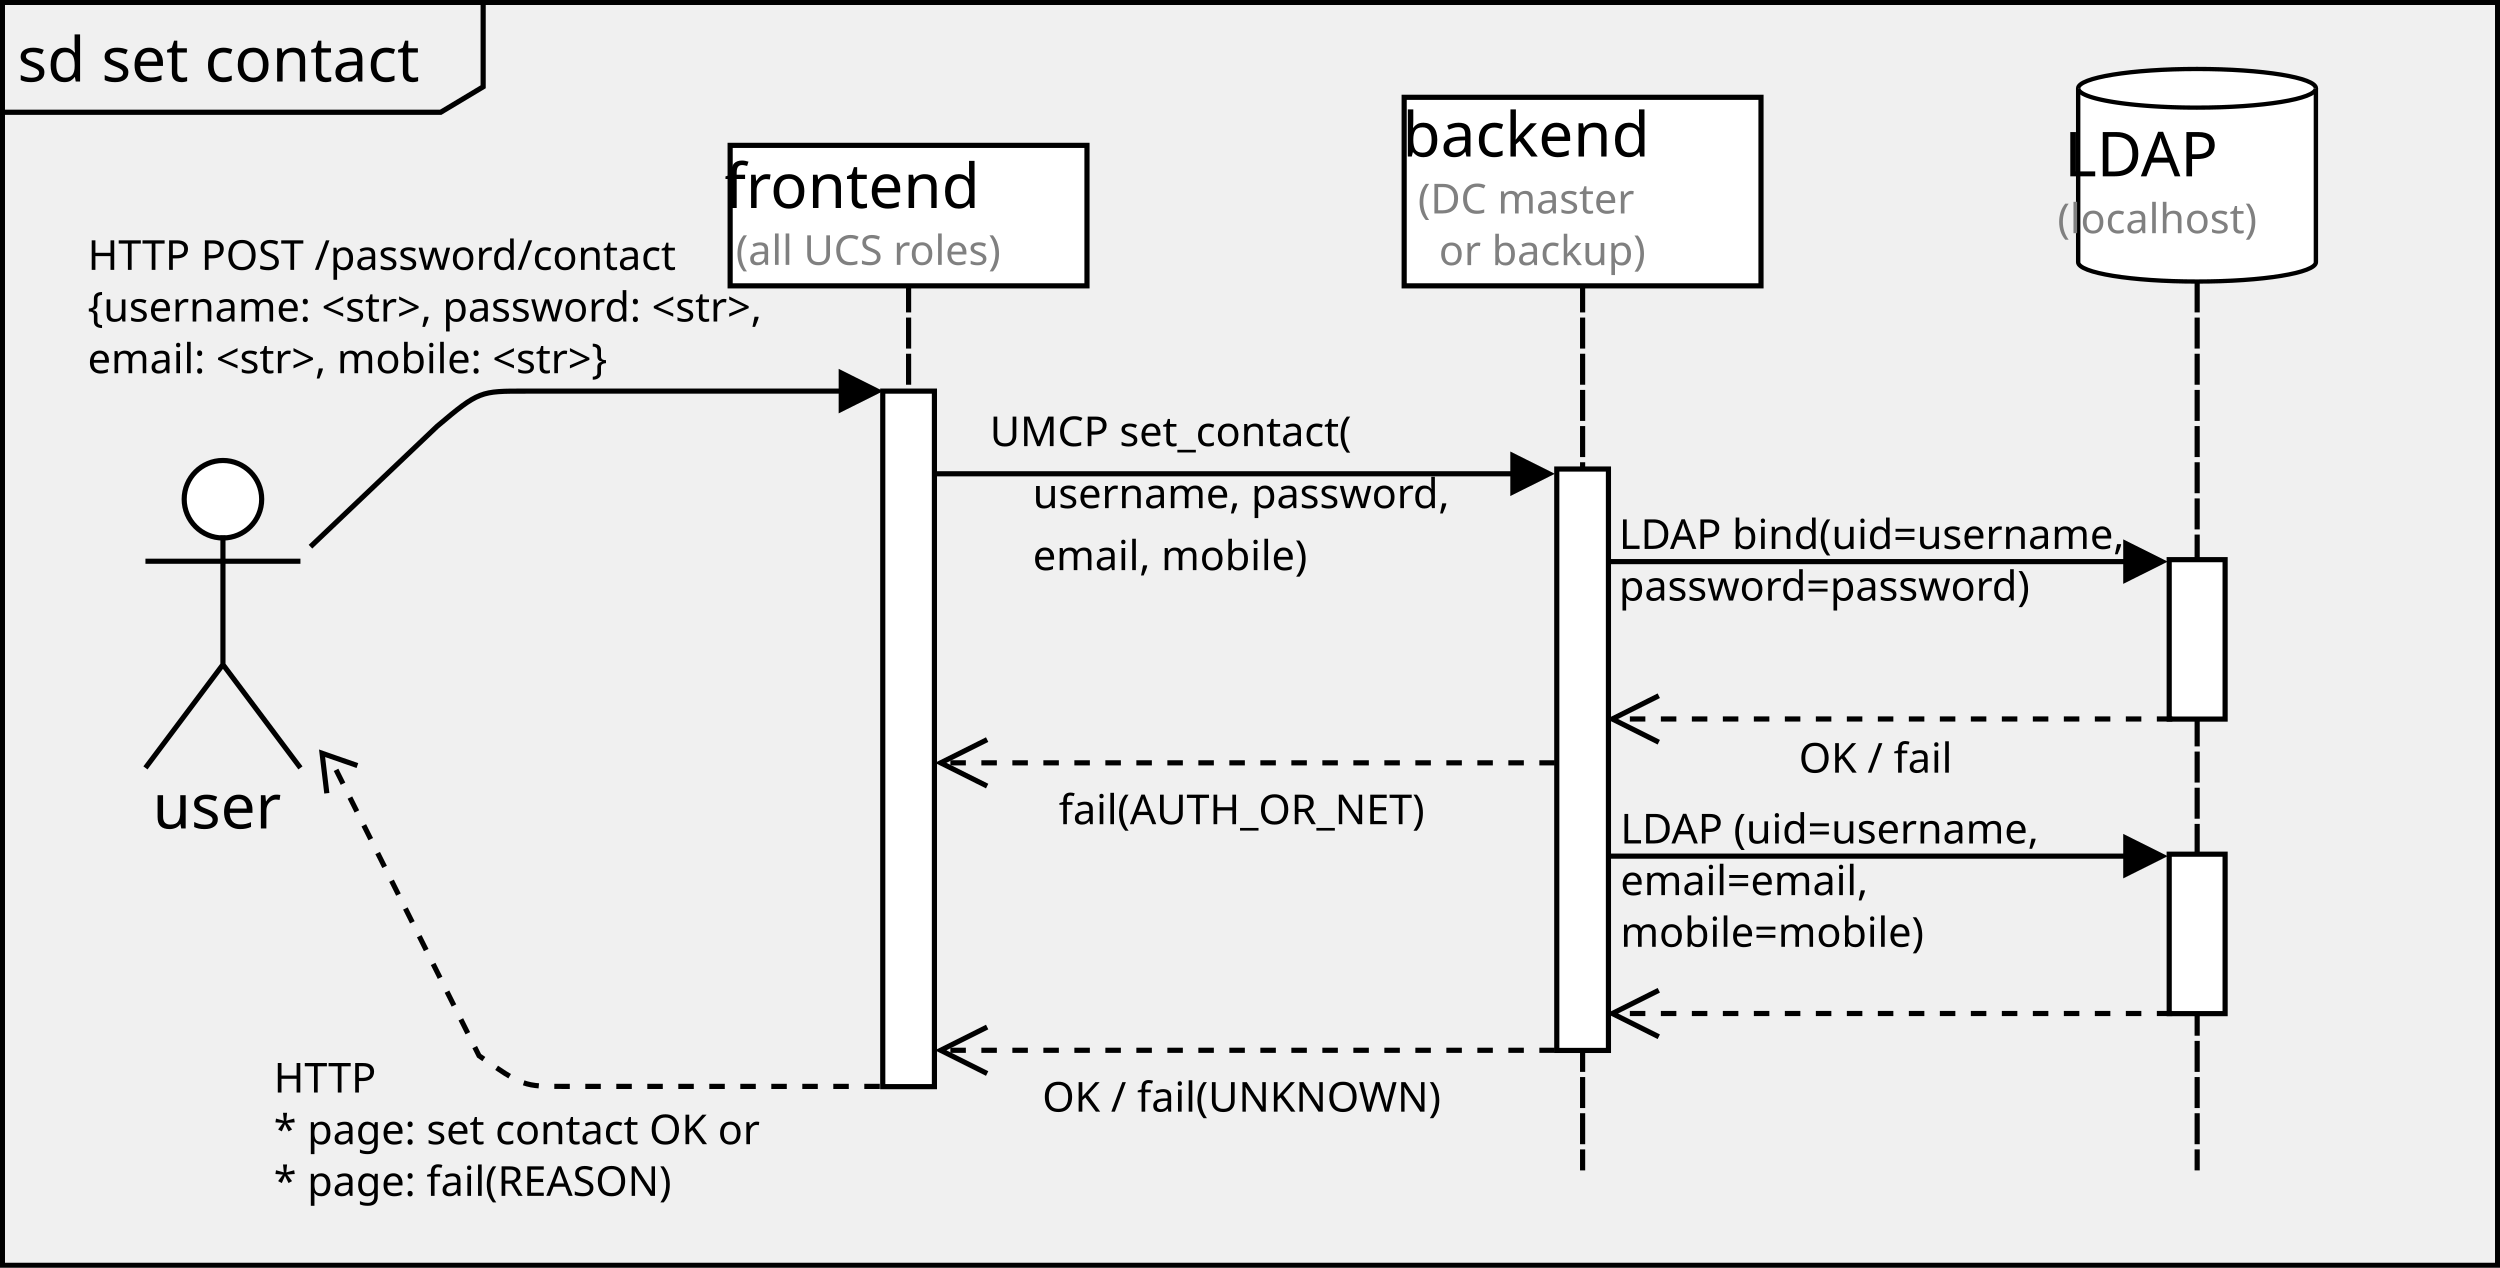
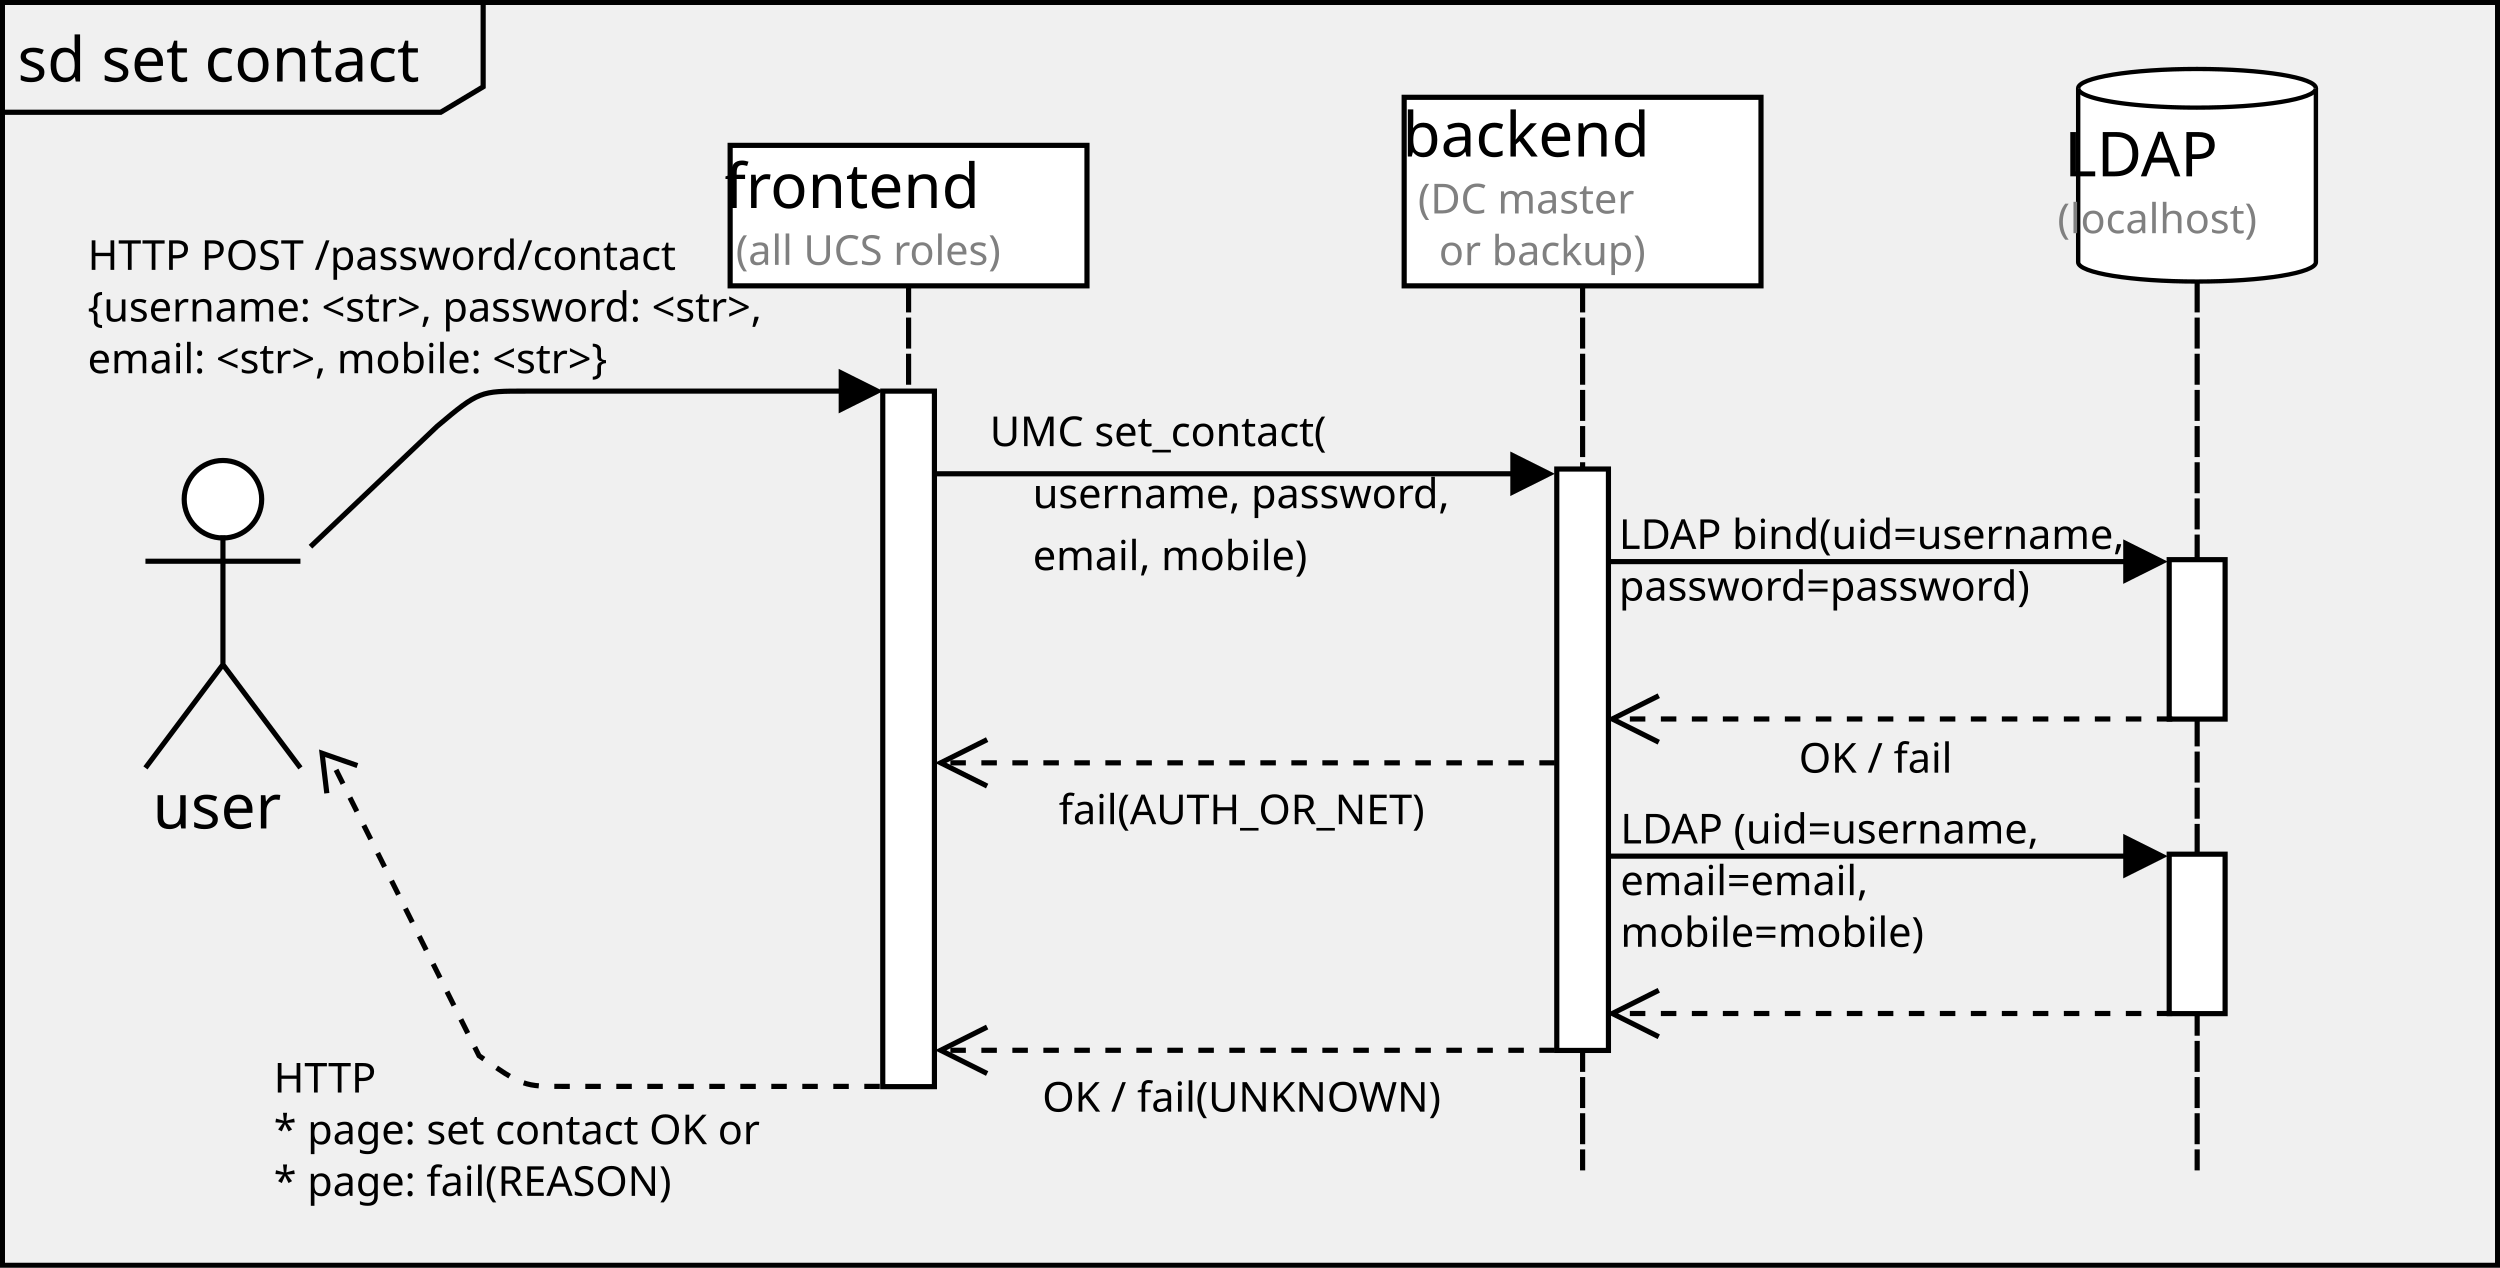
<svg xmlns="http://www.w3.org/2000/svg" width="483.885" height="245.377" version="1.1" content="%3Cmxfile%20userAgent%3D%22Mozilla%2F5.0%20(X11%3B%20Linux%20x86_64)%20AppleWebKit%2F537.36%20(KHTML%2C%20like%20Gecko)%20Chrome%2F47.0.251.0%20Safari%2F537.36%22%20type%3D%22device%22%3E%3Cdiagram%3E7Vrtb6M4E%2F9rIt1zUiMIzdvHpOnTPWlXqtSt9u5T5AQnoAXMgdNN76%2FfMXjA2JBXru3qyIeEjD3jwfP280DPuQv3DwmJvS%2FMpUFvYLn7nrPoDQb21LHgR1Bec8pwOs4J28R35aSS8OT%2FQyVR8m13vkvTykTOWMD9uEpcsyiia16hbVhQXSImWxRfEp7WJDCp33yXezl1MhiV9E%2FU33q4jD2a5iMpf0UZLt2QXcBvMhKMieGQoKzsrpx72LGEMRAjrsL9HQ3EruGG5Lf%2B%2F4bRQsmERlKRwwxSiRcS7KSOszVniaF56pFYXO7CIJ%2FgzF9own3Yn89kRYNHlvrcZxFMWTHOWahMmAX%2BVgxwFgPV42EAf2y4lGvDNIo%2BYeqfkaTyD5SFlCevMAUZpCtID7LRpX6UJkKSp1hnJGlEOsq2EFzuFVzI7arfOml4Zes2CYs4jVygPv%2FRG4wCWG3u%2Bi9wuRWXv5FMwPPdE3wnLKDp%2F3AWLKZMrOFF0gpsU6V0rB3rEVYtmJUQjJkf8SwIhvPecCEoNPEhFiiE%2BIIl3GNbFpHgsaS2Era31bjFeFTCFiNbDdsilq%2BJW1ljlLj99PXrI1CAMaEp5Yf2S89pRbKDsJ8lCfshaAFbf89IoNmfQLDwz1%2F4Z%2B9zMSAkiuuM3ne0jxxUtj5jztWjrlauOEm2oLuamgx7wF2xXbKWjFnubzTRjdW%2FHY0lmzQTSkloQLj%2FUlWgziZS%2BqPwslK0Znz8iwJyHSVPaVfYXiL0w2nSdRtXmdS6WOkkuTyNF%2BtIVSO22aBfqE5WbNpJfjdp8Dsjrn%2BXcGKJY2lMoopHjv7eCYAwD%2FyI3mCAzGCK3YclcBTlpeCbSxoSX2gjanuRJHLBF6adK7Uq7jJTLw3BkrlyJBQwIVql4uejKRuxJaBJTgBNioShK1tDOkv%2F6xIPiykMzV2SelQ4XZZeIgTOEzUl5UMyJRV%2FTkw1ahJpTjVqQjqcaqy%2BNRrdVoGcBM9XZpqxBg9tqS5KyHU0Uo0hR69XDlanlnMW1kHMt9OTklaraco2jwQlrjXiK6XJiw%2B%2BcGo8qhC4PlKujFQDVr9n2jiI0DrFOsU6xTrF3kKxX%2FCIqNdurMBHjoiO1cIR0XaMGvjt6aGupQPoYZkdGpewiMdcqO2nVsId1M6IhLSxB9TOKbQBw51giCuxlz2sP%2BMfgUyGHN0RdDkNGO4S6CMxqGL2CyLb6Q%2FifU1wj%2Bf5GSybtYI%2BdW8AGh2M78wdrlk0ZCtf8BZLjoWUD3T0sPqTCTjQWcePt3ddxOFnnxt03zUENQTBJc5r9rVWZP29Jdi%2BgPXhUUUqjKM1EQ5zZoxCkV3cNbs71l8WjjgYue8BR8zW4fOXu7rW4ceHIw1N8b4NN9nUGC%2FH9ApxTtlQ%2B1GYLI90yPNeSOvlxZEPZdGXsFP9LxQF2UZTEc0hHKIY%2FCNBB%2BkVVn9Y8Ysmr3g33KA%2FczgVq5oeMh0eFtSei6Av1oBexcifF7Mi3xzPJRDrJPBYyruS37H%2BF9HCsOER51ugBdRWCWg1eis1P%2BM5WvlNy9wPepNRb5ql2T2fcS5OBXGaLonrAv5I4a2sD9rUwEfQ%2BotDh3a%2B6Sn2ERGnNjh0ZzEEtdfhqHnfCx8MS8tVTneK5WKPRXBetKJduDr3DBhlrO%2BMHSrIYewgkmgPOzR41gDfobjcs4oafS6M0D3LEHQxjBDvyhQvKebTy3c8nfuf%3C%2Fdiagram%3E%3C%2Fmxfile%3E" id="svg2985">
  <defs id="defs2987" />
  <path style="fill:none;stroke:#000000;stroke-width:1;stroke-linecap:butt;stroke-linejoin:miter;stroke-miterlimit:4;stroke-opacity:1;stroke-dasharray:6, 1;stroke-dashoffset:0" d="m 425.269,40.469 0,186.066" id="path4090" />
  <rect style="fill:none;stroke:#000000;stroke-width:0.967;stroke-miterlimit:4;stroke-opacity:1;stroke-dasharray:none;stroke-dashoffset:0" id="rect4211" width="482.919" height="244.41" x="0.483" y="0.483" />
  <text xml:space="preserve" style="font-size:8px;font-style:normal;font-variant:normal;font-weight:normal;font-stretch:normal;text-align:start;line-height:125%;letter-spacing:0px;word-spacing:0px;writing-mode:lr-tb;text-anchor:start;fill:#000000;fill-opacity:1;stroke:none;font-family:Sans;-inkscape-font-specification:Sans" x="313.354" y="106.246" id="text4100">
    <tspan id="tspan4102" x="313.354" y="106.246">LDAP bind(uid=username,</tspan>
    <tspan x="313.354" y="116.246" id="tspan4104">password=password)</tspan>
  </text>
  <path style="fill:none;stroke:#000000;stroke-width:1;stroke-linecap:butt;stroke-linejoin:miter;stroke-miterlimit:4;stroke-opacity:1;stroke-dasharray:6, 1;stroke-dashoffset:0" d="m 175.861,40.469 0,41.298" id="path4056" />
  <path id="path4078" d="m 306.32,40.469 0,186.066" style="fill:none;stroke:#000000;stroke-width:1;stroke-linecap:butt;stroke-linejoin:miter;stroke-miterlimit:4;stroke-opacity:1;stroke-dasharray:6, 1;stroke-dashoffset:0" />
  <g id="g4273" transform="translate(4,6)">
    <text id="text4257" y="154.353" x="25.545" style="font-size:12px;font-style:normal;font-variant:normal;font-weight:normal;font-stretch:normal;text-align:start;line-height:125%;letter-spacing:0px;word-spacing:0px;writing-mode:lr-tb;text-anchor:start;fill:#000000;fill-opacity:1;stroke:none;font-family:Sans;-inkscape-font-specification:Sans" xml:space="preserve">
      <tspan y="154.353" x="25.545" id="tspan4259">user</tspan>
    </text>
    <g transform="translate(-1.349123,-32.87197)" id="g4106">
      <ellipse style="fill:#ffffff;stroke:#000000" d="m 47.5,123 c 0,4.142 -3.358,7.5 -7.5,7.5 -4.142,0 -7.5,-3.358 -7.5,-7.5 0,-4.142 3.358,-7.5 7.5,-7.5 4.142,0 7.5,3.358 7.5,7.5 z" id="ellipse2991" pointer-events="none" ry="7.5" rx="7.5" cy="123" cx="40" transform="translate(0.5,0.5)" />
      <path style="fill:none;stroke:#000000;stroke-miterlimit:10" id="path2993" pointer-events="none" stroke-miterlimit="10" d="m 40.5,130.5 0,25 m 0,-20 -15,0 m 15,0 15,0 m -15,20 -15,20 m 15,-20 15,20" />
    </g>
  </g>
  <rect style="fill:#ffffff;stroke:#000000" id="rect3003" pointer-events="none" height="134.622" width="10" y="75.702" x="170.861" />
  <g id="g4048" transform="translate(15.44638,30.20193)">
    <path d="M 44.647,75.616 69.153,52.314 C 77.286,45.446 77.515,45.5 86.314,45.5 l 61.066,0" stroke-miterlimit="10" pointer-events="none" id="path3013" style="fill:none;stroke:#000000;stroke-miterlimit:10" />
    <path d="m 154.38,45.5 -7,3.5 0,-7 z" stroke-miterlimit="10" pointer-events="none" id="path3015" style="fill:#000000;stroke:#000000;stroke-miterlimit:10" />
  </g>
  <g id="g4052" transform="translate(15.44638,-98.06474)">
    <path d="m 154.841,308.34 -61.341,0 c -7.442,0 -7.746,0.025 -16.224,-5.934 L 48.242,244.357" stroke-miterlimit="10" pointer-events="none" id="path3025" style="fill:none;stroke:#000000;stroke-miterlimit:10;stroke-dasharray:3, 3" />
    <path d="m 53.73,246.245 -6.836,-2.383 0.917,7.744" stroke-miterlimit="10" pointer-events="none" id="path3027" style="fill:none;stroke:#000000;stroke-miterlimit:10" />
  </g>
  <rect style="fill:#ffffff;stroke:#000000" id="rect3037" pointer-events="none" height="112.533" width="10" y="90.783" x="301.32" />
  <g id="g4044" transform="translate(15.44638,46.20193)">
    <path d="m 165.5,45.5 111.88,0" stroke-miterlimit="10" pointer-events="none" id="path3047" style="fill:none;stroke:#000000;stroke-miterlimit:10" />
    <path d="m 284.38,45.5 -7,3.5 0,-7 z" stroke-miterlimit="10" pointer-events="none" id="path3049" style="fill:#000000;stroke:#000000;stroke-miterlimit:10" />
  </g>
  <g id="g4032" transform="translate(15.44638,-72.21289)">
    <path d="m 285.5,275.5 -117.76,0" stroke-miterlimit="10" pointer-events="none" id="path3059" style="fill:none;stroke:#000000;stroke-miterlimit:10;stroke-dasharray:3, 3" />
    <path d="m 175.62,271 -9,4.5 9,4.5" stroke-miterlimit="10" pointer-events="none" id="path3061" style="fill:none;stroke:#000000;stroke-miterlimit:10" />
  </g>
  <rect style="fill:#ffffff;stroke:#000000" id="rect3071" pointer-events="none" height="30.859" width="10.822" y="108.324" x="419.857" />
  <g id="g4040" transform="translate(14.07601,48.20193)">
    <path d="m 297.419,60.5 99.961,0" stroke-miterlimit="10" pointer-events="none" id="path3081" style="fill:none;stroke:#000000;stroke-miterlimit:10" />
    <path d="m 404.38,60.5 -7,3.5 0,-7 z" stroke-miterlimit="10" pointer-events="none" id="path3083" style="fill:#000000;stroke:#000000;stroke-miterlimit:10" />
  </g>
  <g id="g4036" transform="translate(15.44638,-106.3388)">
    <path d="M 405.019,245.5 297.74,245.5" stroke-miterlimit="10" pointer-events="none" id="path3093" style="fill:none;stroke:#000000;stroke-miterlimit:10;stroke-dasharray:3, 3" />
    <path d="m 305.62,241 -9,4.5 9,4.5" stroke-miterlimit="10" pointer-events="none" id="path3095" style="fill:none;stroke:#000000;stroke-miterlimit:10" />
  </g>
  <text xml:space="preserve" style="font-size:8px;font-style:normal;font-variant:normal;font-weight:normal;font-stretch:normal;text-align:start;line-height:125%;letter-spacing:0px;word-spacing:0px;writing-mode:lr-tb;text-anchor:start;fill:#000000;fill-opacity:1;stroke:none;font-family:Sans;-inkscape-font-specification:Sans" x="16.969" y="52.231" id="text4028">
    <tspan id="tspan4030" x="16.969" y="52.231">HTTP POST /password/contact</tspan>
    <tspan x="16.969" y="62.231" id="tspan4301">{username: &lt;str&gt;, password: &lt;str&gt;,</tspan>
    <tspan x="16.969" y="72.231" id="tspan3055">email: &lt;str&gt;, mobile: &lt;str&gt;}</tspan>
  </text>
  <text id="text4130" y="149.55" x="348.172" style="font-size:8px;font-style:normal;font-variant:normal;font-weight:normal;font-stretch:normal;text-align:start;line-height:125%;letter-spacing:0px;word-spacing:0px;writing-mode:lr-tb;text-anchor:start;fill:#000000;fill-opacity:1;stroke:none;font-family:Sans;-inkscape-font-specification:Sans" xml:space="preserve">
    <tspan id="tspan3092" x="348.172" y="149.55">OK / fail</tspan>
  </text>
  <text xml:space="preserve" style="font-size:8px;font-style:normal;font-variant:normal;font-weight:normal;font-stretch:normal;text-align:start;line-height:150%;letter-spacing:0px;word-spacing:0px;writing-mode:lr-tb;text-anchor:start;fill:#000000;fill-opacity:1;stroke:none;font-family:Sans;-inkscape-font-specification:Sans" x="191.591" y="86.349" id="text4100-5">
-     <tspan id="tspan3061" x="191.591" y="86.349">UMCP set_contact(</tspan>
+     <tspan id="tspan3061" x="191.591" y="86.349">UMC set_contact(</tspan>
    <tspan id="tspan3063" x="191.591" y="98.349">    username, password,</tspan>
    <tspan id="tspan3065" x="191.591" y="110.349">    email, mobile)</tspan>
  </text>
  <text id="text4166" y="215.164" x="243.445" style="font-size:8px;font-style:normal;font-variant:normal;font-weight:normal;font-stretch:normal;text-align:center;line-height:125%;letter-spacing:0px;word-spacing:0px;writing-mode:lr-tb;text-anchor:middle;fill:#000000;fill-opacity:1;stroke:none;font-family:Sans;-inkscape-font-specification:Sans" xml:space="preserve">
    <tspan y="215.164" x="243.445" id="tspan4727">OK / fail(UNKNOWN)</tspan>
  </text>
  <text id="text4199" y="211.469" x="52.986" style="font-size:8px;font-style:normal;font-variant:normal;font-weight:normal;font-stretch:normal;text-align:start;line-height:125%;letter-spacing:0px;word-spacing:0px;writing-mode:lr-tb;text-anchor:start;fill:#000000;fill-opacity:1;stroke:none;font-family:Sans;-inkscape-font-specification:Sans" xml:space="preserve">
    <tspan y="211.469" x="52.986" id="tspan4201">HTTP</tspan>
    <tspan y="221.469" x="52.986" id="tspan4203">* page: set contact OK or</tspan>
    <tspan y="231.469" x="52.986" id="tspan4207">* page: fail(REASON)</tspan>
  </text>
  <text xml:space="preserve" style="font-size:12px;font-style:normal;font-variant:normal;font-weight:normal;font-stretch:normal;text-align:start;line-height:125%;letter-spacing:0px;word-spacing:0px;writing-mode:lr-tb;text-anchor:start;fill:#000000;fill-opacity:1;stroke:none;font-family:Sans;-inkscape-font-specification:Sans" x="3.39" y="15.777" id="text4213">
    <tspan id="tspan4215" x="3.39" y="15.777">sd set contact</tspan>
  </text>
  <path style="fill:none;stroke:#000000;stroke-width:1px;stroke-linecap:butt;stroke-linejoin:miter;stroke-opacity:1" d="m 0.548,21.732 84.747,0 8.222,-4.933 0,-16.444" id="path4280" />
  <g id="g4056">
    <rect y="28.136" x="141.322" height="27.192" width="69.067" id="rect4062" style="fill:#ffffff;fill-opacity:1;stroke:#000000;stroke-width:1;stroke-miterlimit:4;stroke-opacity:1;stroke-dasharray:none;stroke-dashoffset:0" />
    <text id="text4058" y="40.257" x="175.858" style="font-size:12px;font-style:normal;font-variant:normal;font-weight:normal;font-stretch:normal;text-align:center;line-height:125%;letter-spacing:0px;word-spacing:0px;writing-mode:lr-tb;text-anchor:middle;fill:#000000;fill-opacity:1;stroke:none;font-family:Sans;-inkscape-font-specification:Sans" xml:space="preserve">
      <tspan y="40.257" x="175.858" id="tspan4060">frontend</tspan>
      <tspan style="font-size:8px;font-style:normal;font-variant:normal;font-weight:normal;font-stretch:normal;text-align:center;line-height:125%;writing-mode:lr-tb;text-anchor:middle;fill:#808080;fill-opacity:1;font-family:Sans;-inkscape-font-specification:Sans" id="tspan3164" y="51.27" x="175.858">(all UCS roles)</tspan>
    </text>
  </g>
  <g id="g4049" transform="translate(-0.3875993,0)">
    <rect style="fill:#ffffff;fill-opacity:1;stroke:#000000;stroke-width:1;stroke-miterlimit:4;stroke-opacity:1;stroke-dasharray:none;stroke-dashoffset:0" id="rect4082" width="69.067" height="36.494" x="272.169" y="18.834" />
    <text xml:space="preserve" style="font-size:12px;font-style:normal;font-variant:normal;font-weight:normal;font-stretch:normal;text-align:center;line-height:125%;letter-spacing:0px;word-spacing:0px;writing-mode:lr-tb;text-anchor:middle;fill:#000000;fill-opacity:1;stroke:none;font-family:Sans;-inkscape-font-specification:Sans" x="306.703" y="30.301" id="text4084">
      <tspan id="tspan4086" x="306.703" y="30.301">backend</tspan>
      <tspan style="font-size:8px;font-style:normal;font-variant:normal;font-weight:normal;font-stretch:normal;text-align:center;line-height:125%;writing-mode:lr-tb;text-anchor:middle;fill:#808080;fill-opacity:1;font-family:Sans;-inkscape-font-specification:Sans" id="tspan3166" x="306.703" y="41.314">(DC master</tspan>
      <tspan style="font-size:8px;font-style:normal;font-variant:normal;font-weight:normal;font-stretch:normal;text-align:center;line-height:125%;writing-mode:lr-tb;text-anchor:middle;fill:#808080;fill-opacity:1;font-family:Sans;-inkscape-font-specification:Sans" id="tspan3168" x="306.703" y="51.314">or backup)</tspan>
    </text>
  </g>
  <g id="g5942" transform="translate(0,-5.755556)">
    <g transform="matrix(0.8520564,0,0,-0.8311646,359.2971,98.39693)" style="fill:#ffffff;fill-opacity:1;stroke:#000000;stroke-width:1.001;stroke-miterlimit:10.433;stroke-dasharray:none" xml:space="preserve" id="g2168">
      <path style="fill:#ffffff;fill-opacity:1;stroke-width:1.001;stroke-miterlimit:10.433;stroke-dasharray:none" d="m 50.398,50.398 v 40.5 c 0,2.485 12.102,4.5 27,4.5 14.899,0 27.002,-2.015 27.002,-4.5 v -40.5 c 0,-2.48 -12.103,-4.5 -27.002,-4.5 -14.898,0 -27,2.02 -27,4.5 z" id="path2170" />
      <path style="fill:#ffffff;fill-opacity:1;stroke-width:1.001;stroke-miterlimit:10.433;stroke-dasharray:none" d="m 50.398,90.898 0.036,-0.231 0.104,-0.228 0.172,-0.225 0.237,-0.221 0.302,-0.218 0.364,-0.213 0.425,-0.209 0.484,-0.204 0.541,-0.199 0.597,-0.194 0.65,-0.189 0.703,-0.182 0.753,-0.177 0.802,-0.17 0.849,-0.163 0.894,-0.157 0.938,-0.149 0.98,-0.141 1.021,-0.134 1.058,-0.126 1.096,-0.117 1.13,-0.108 1.165,-0.1 1.195,-0.09 1.226,-0.081 1.254,-0.071 1.281,-0.061 1.306,-0.05 1.329,-0.04 1.35,-0.028 1.37,-0.018 1.388,-0.006 c 14.899,0 27.002,2.02 27.002,4.5" id="path2172" />
    </g>
    <text id="text4096" y="39.878" x="425.344" style="font-size:12px;font-style:normal;font-variant:normal;font-weight:normal;font-stretch:normal;text-align:center;line-height:125%;letter-spacing:0px;word-spacing:0px;writing-mode:lr-tb;text-anchor:middle;fill:#000000;fill-opacity:1;stroke:none;font-family:Sans;-inkscape-font-specification:Sans" xml:space="preserve">
      <tspan y="39.878" x="425.344" id="tspan4098">LDAP</tspan>
      <tspan style="font-size:8px;font-style:normal;font-variant:normal;font-weight:normal;font-stretch:normal;text-align:center;line-height:125%;writing-mode:lr-tb;text-anchor:middle;fill:#808080;fill-opacity:1;font-family:Sans;-inkscape-font-specification:Sans" id="tspan3170" y="50.891" x="425.344">(localhost)</tspan>
    </text>
  </g>
  <text id="text3094" y="163.254" x="313.639" style="font-size:8px;font-style:normal;font-variant:normal;font-weight:normal;font-stretch:normal;text-align:start;line-height:125%;letter-spacing:0px;word-spacing:0px;writing-mode:lr-tb;text-anchor:start;fill:#000000;fill-opacity:1;stroke:none;font-family:Sans;-inkscape-font-specification:Sans" xml:space="preserve">
    <tspan y="163.254" x="313.639" id="tspan3096">LDAP (uid=username,</tspan>
    <tspan id="tspan3098" y="173.254" x="313.639">email=email,</tspan>
    <tspan y="183.254" x="313.639" id="tspan3114">mobile=mobile)</tspan>
  </text>
  <rect x="419.857" y="165.332" width="10.822" height="30.859" pointer-events="none" id="rect3100" style="fill:#ffffff;stroke:#000000" />
  <g transform="translate(14.07601,105.2093)" id="g3102">
    <path style="fill:none;stroke:#000000;stroke-miterlimit:10" id="path3104" pointer-events="none" stroke-miterlimit="10" d="m 297.419,60.5 99.961,0" />
    <path style="fill:#000000;stroke:#000000;stroke-miterlimit:10" id="path3106" pointer-events="none" stroke-miterlimit="10" d="m 404.38,60.5 -7,3.5 0,-7 z" />
  </g>
  <g transform="translate(15.44638,-49.3314)" id="g3108">
    <path style="fill:none;stroke:#000000;stroke-miterlimit:10;stroke-dasharray:3, 3" id="path3110" pointer-events="none" stroke-miterlimit="10" d="M 405.019,245.5 297.74,245.5" />
    <path style="fill:none;stroke:#000000;stroke-miterlimit:10" id="path3112" pointer-events="none" stroke-miterlimit="10" d="m 305.62,241 -9,4.5 9,4.5" />
  </g>
  <g transform="translate(15.44638,-127.8499)" id="g3116">
    <path style="fill:none;stroke:#000000;stroke-miterlimit:10;stroke-dasharray:3, 3" id="path3118" pointer-events="none" stroke-miterlimit="10" d="m 285.5,275.5 -117.76,0" />
    <path style="fill:none;stroke:#000000;stroke-miterlimit:10" id="path3120" pointer-events="none" stroke-miterlimit="10" d="m 175.62,271 -9,4.5 9,4.5" />
  </g>
  <text xml:space="preserve" style="font-size:8px;font-style:normal;font-variant:normal;font-weight:normal;font-stretch:normal;text-align:center;line-height:125%;letter-spacing:0px;word-spacing:0px;writing-mode:lr-tb;text-anchor:middle;fill:#000000;fill-opacity:1;stroke:none;font-family:Sans;-inkscape-font-specification:Sans" x="243.445" y="159.527" id="text3122">
    <tspan id="tspan3124" x="243.445" y="159.527">fail(AUTH_OR_NET)</tspan>
  </text>
</svg>
